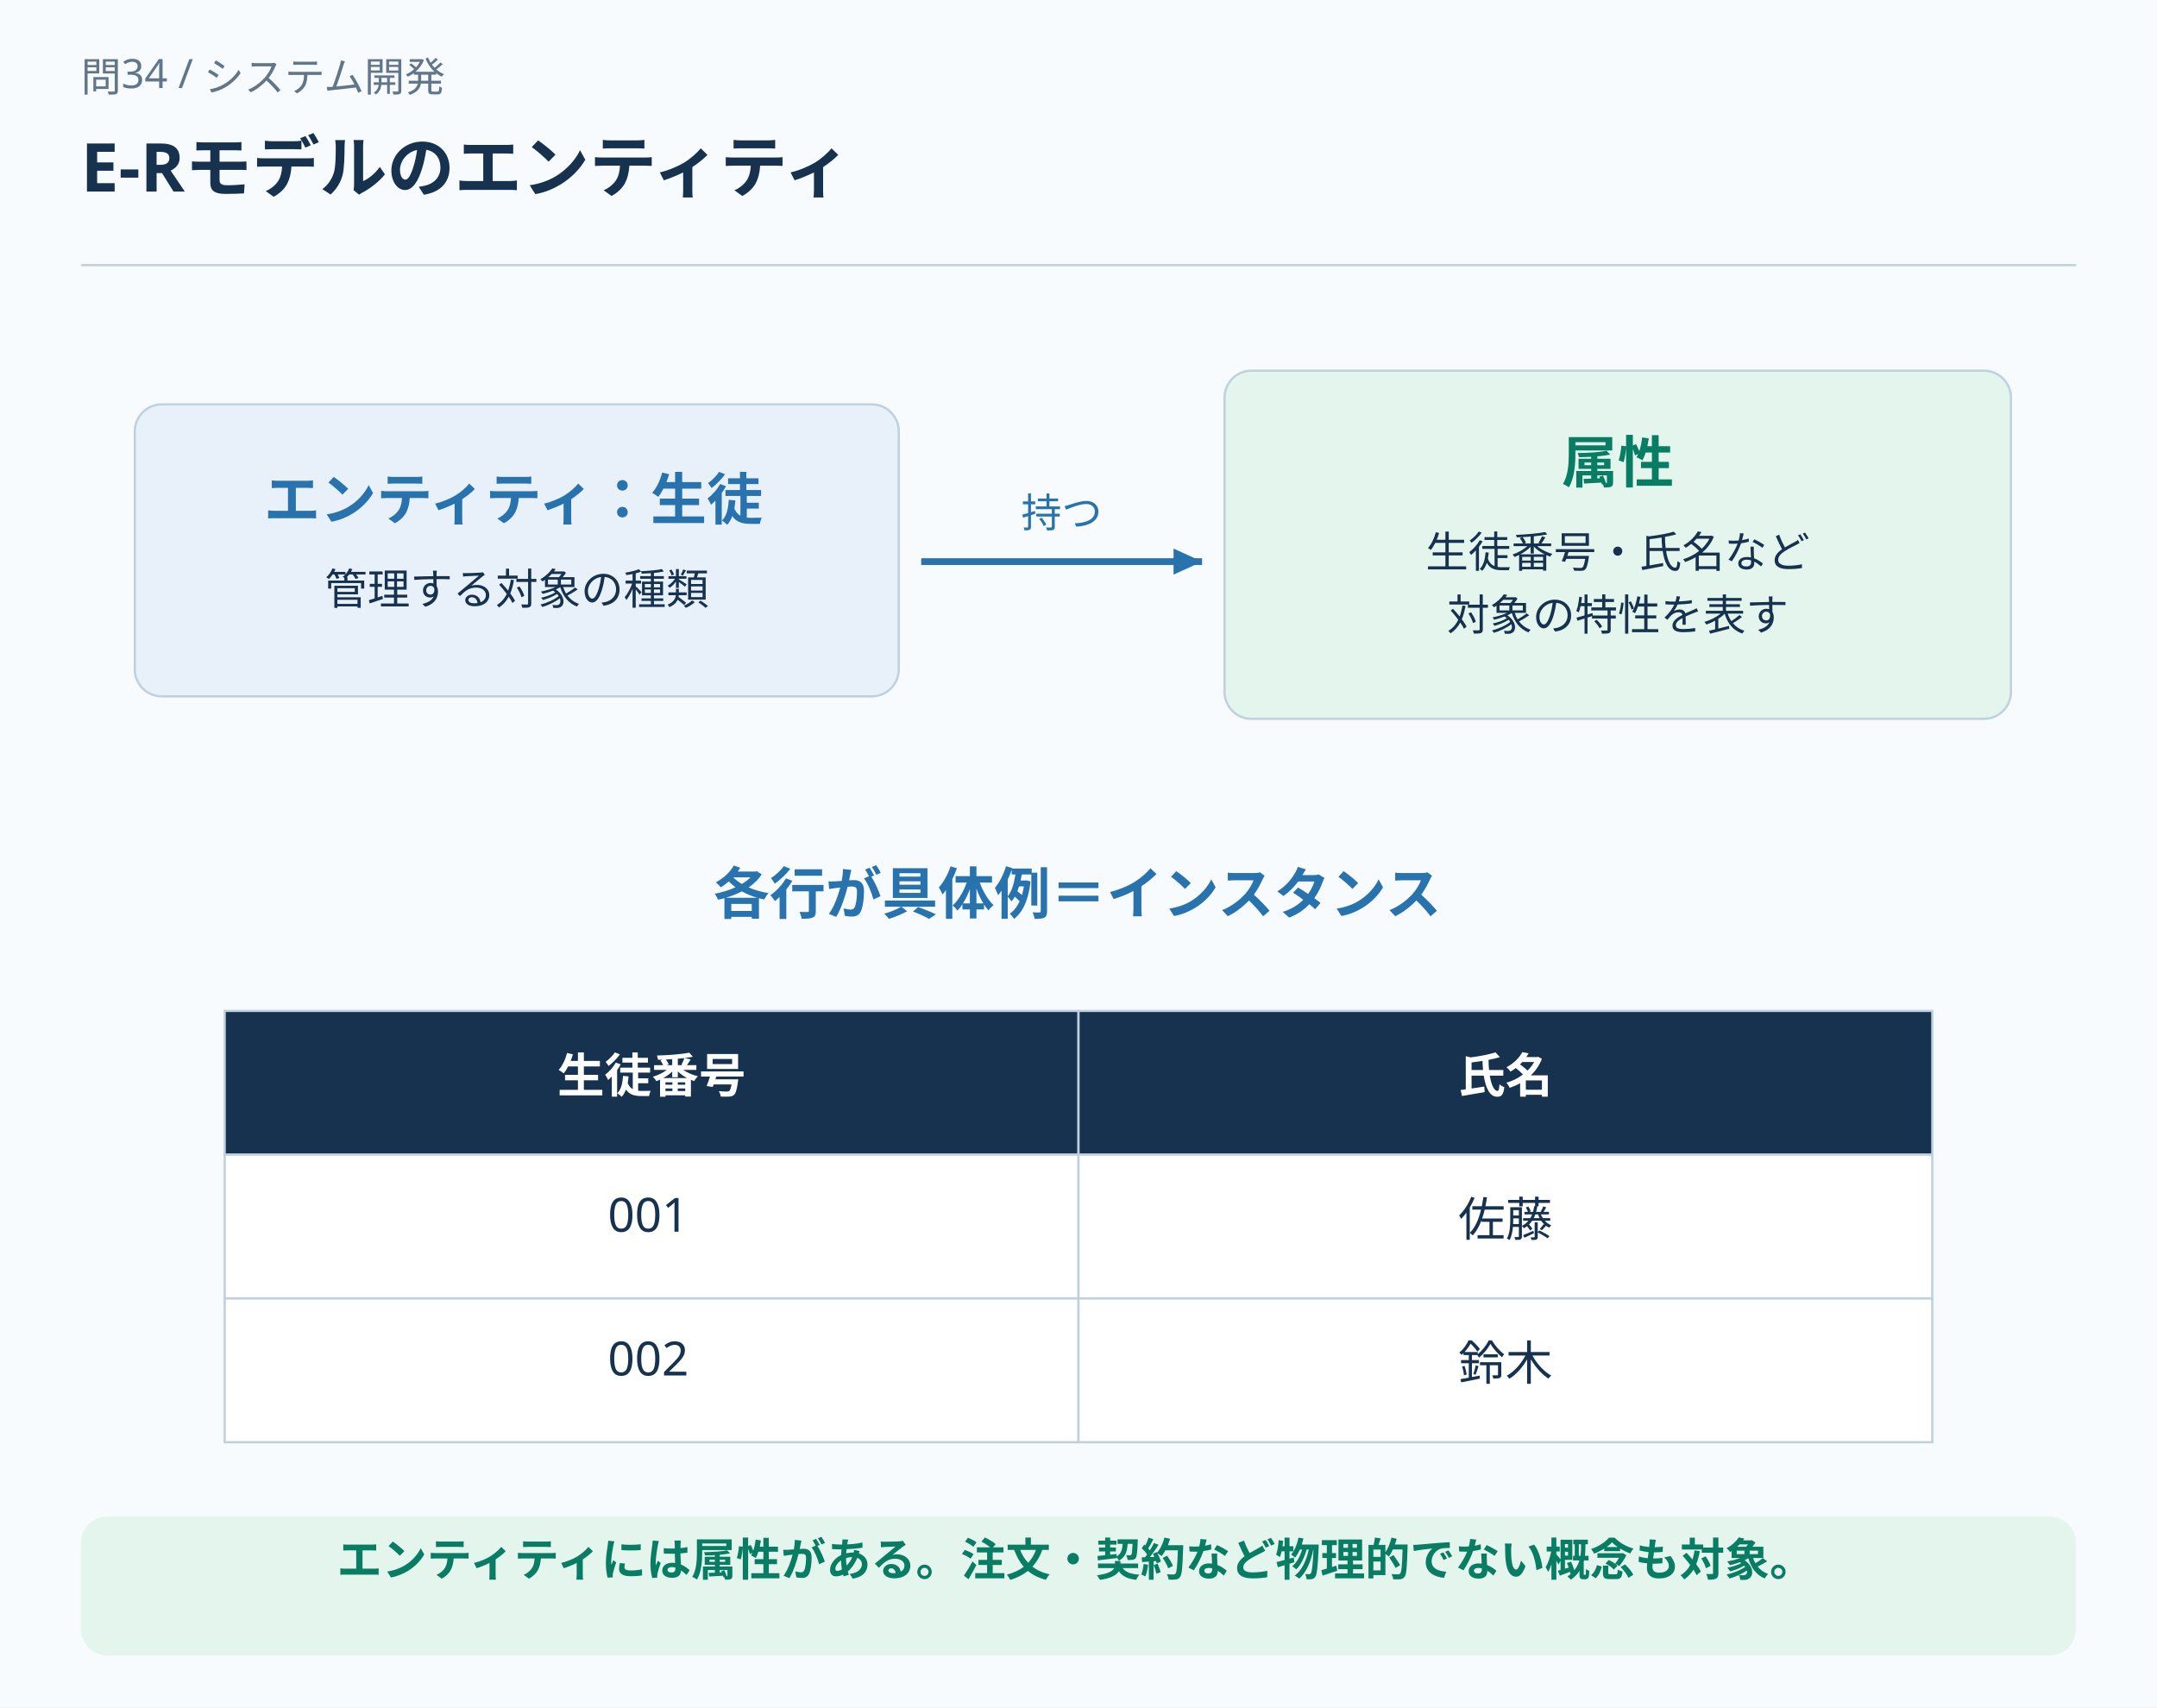
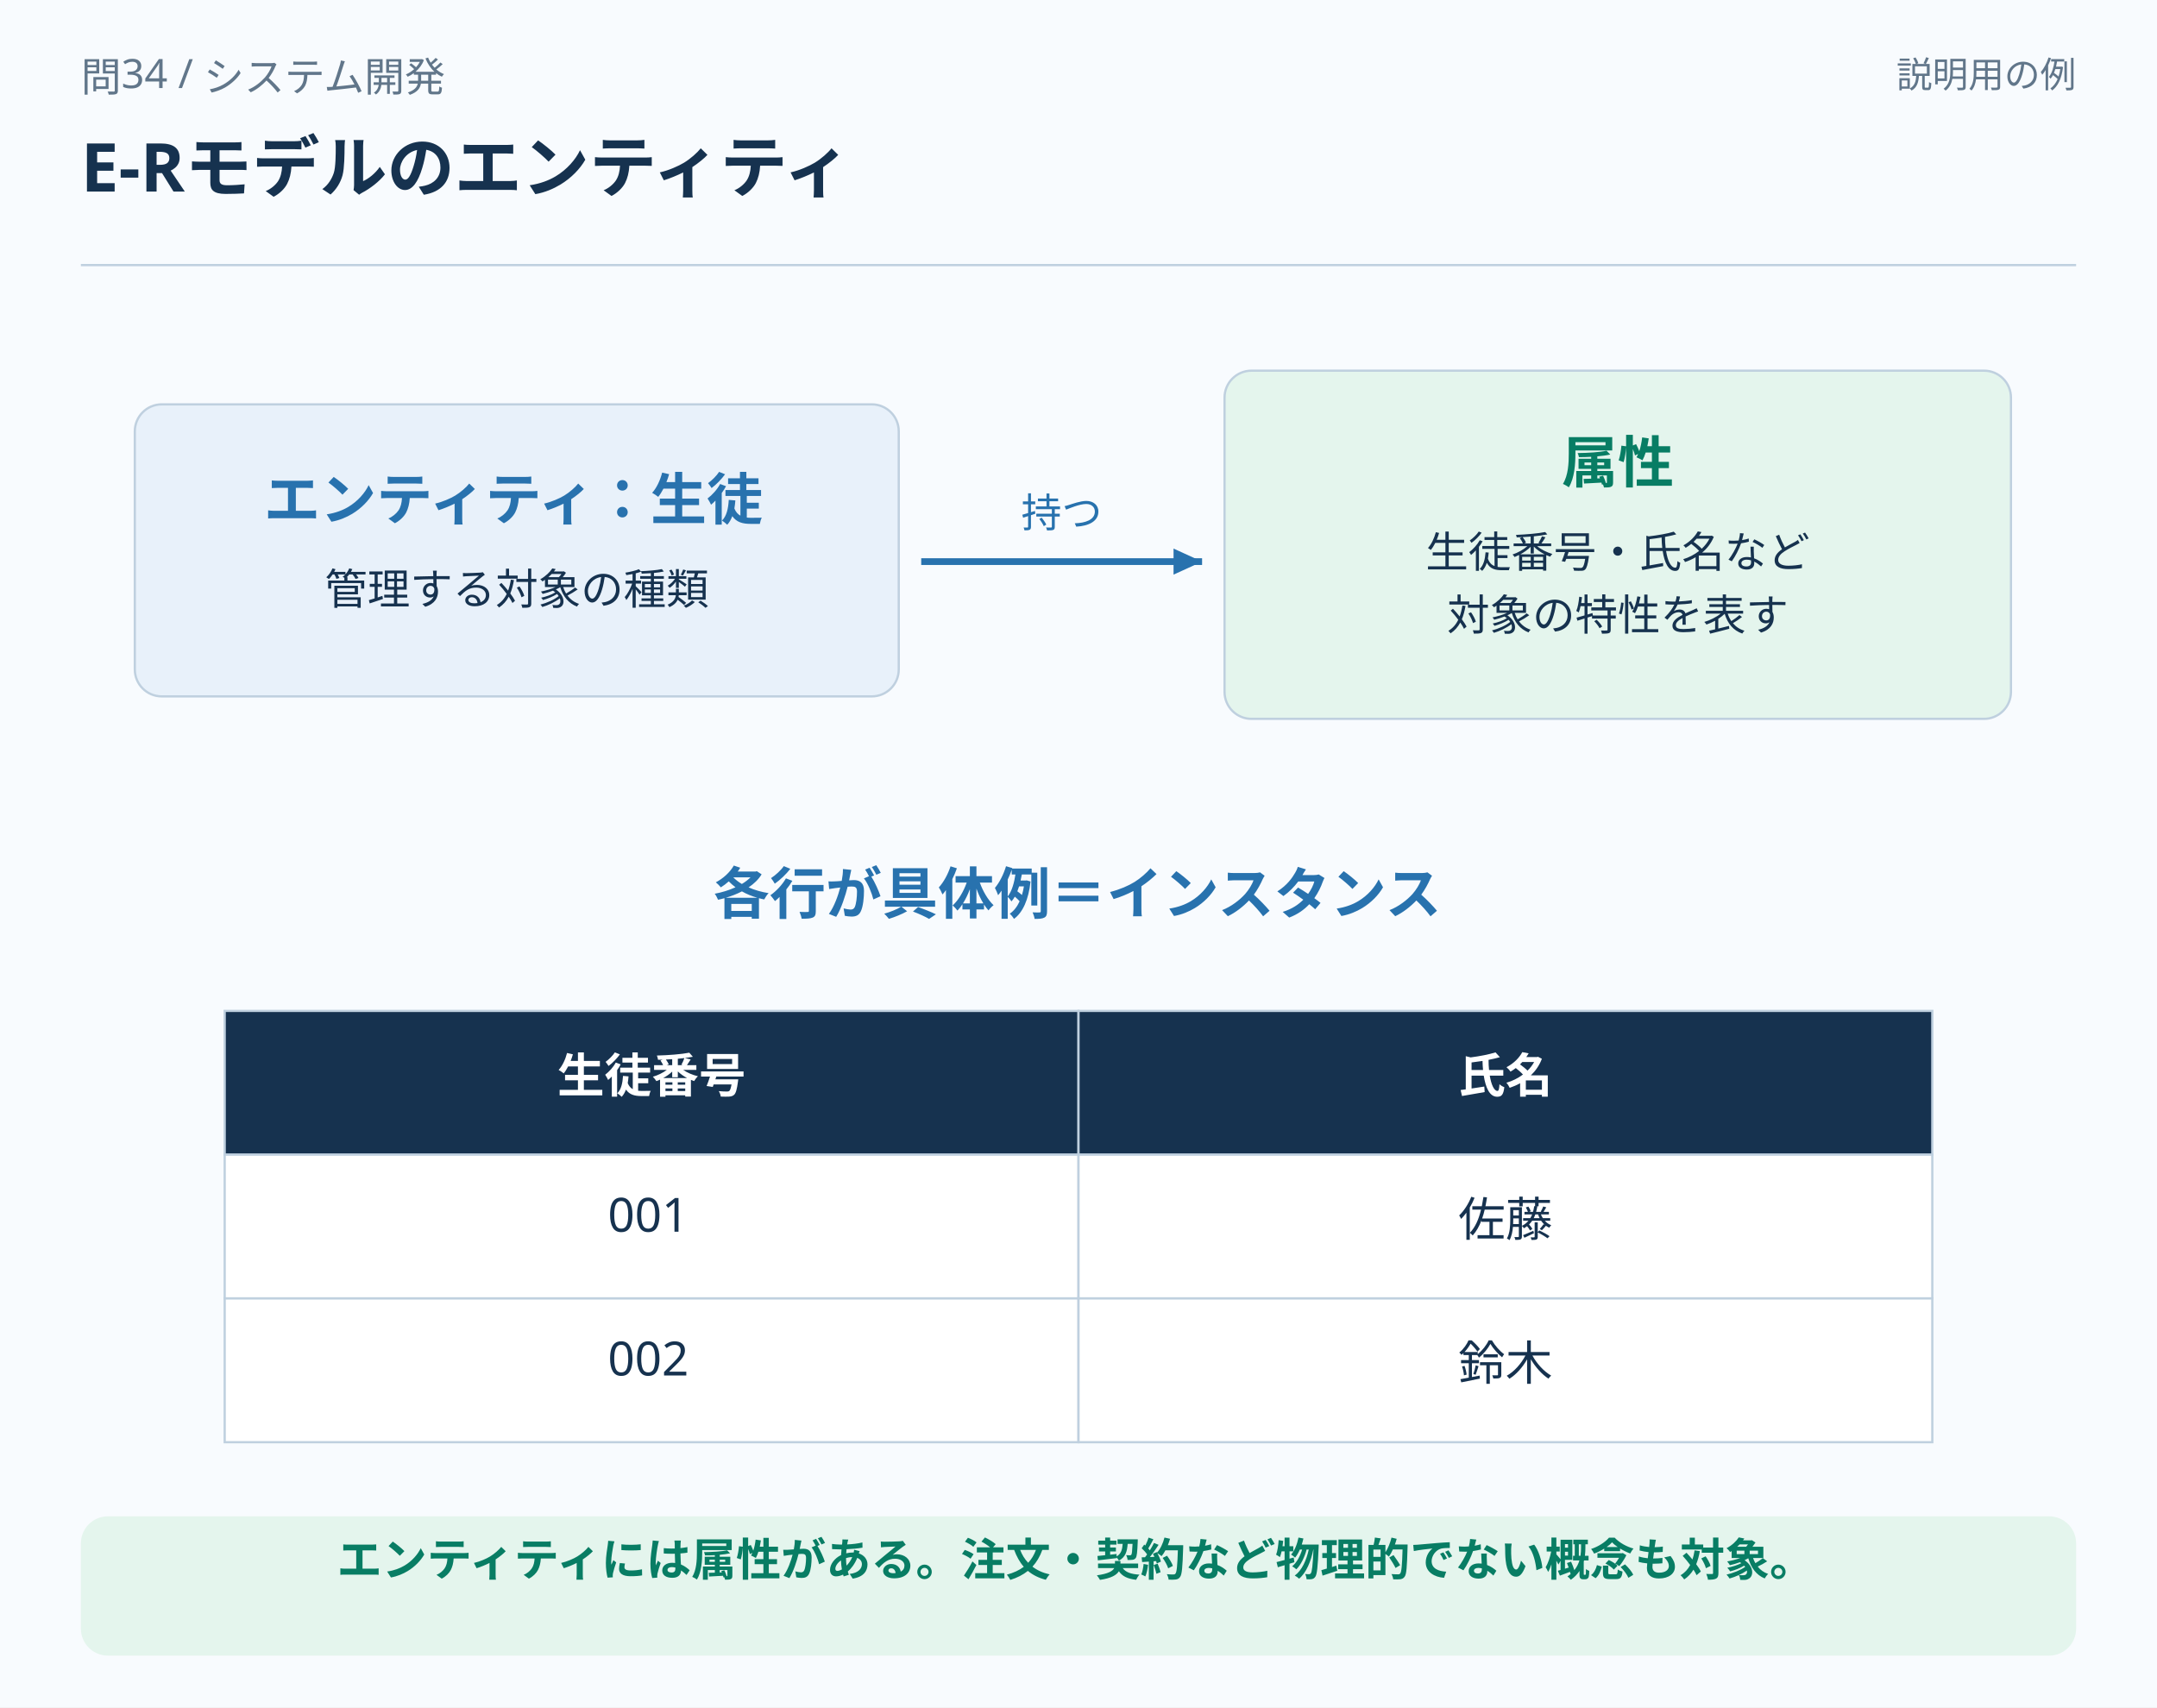
<svg xmlns="http://www.w3.org/2000/svg" viewBox="0 0 960 760" role="img" aria-labelledby="title34 desc34">
  <g font-family="Meiryo,Yu Gothic,sans-serif">
    <rect x="0" y="0" width="960" height="760" rx="0" fill="#f8fbfe" stroke="none" />
    <text x="36.00" y="25" font-size="18" fill="#61768a" font-weight="400" dominant-baseline="text-before-edge">問34  /  システム開発</text>
    <text x="36.00" y="62" font-size="30" fill="#16324f" font-weight="700" dominant-baseline="text-before-edge">E-Rモデルのエンティティ</text>
    <line x1="36" y1="118" x2="924" y2="118" stroke="#bfd0df" stroke-width="1" />
    <rect x="60" y="180" width="340" height="130" rx="12" fill="#e8f1fa" stroke="#bfd0df" />
    <text x="117.50" y="209.5" font-size="25" fill="#2872ae" font-weight="700" dominant-baseline="text-before-edge">エンティティ：生徒</text>
    <text x="144.50" y="252.5" font-size="19" fill="#16324f" font-weight="400" dominant-baseline="text-before-edge">管理する対象の種類</text>
    <rect x="545" y="165" width="350" height="155" rx="12" fill="#e4f5ed" stroke="#bfd0df" />
    <text x="695.00" y="193.0" font-size="25" fill="#087d64" font-weight="700" dominant-baseline="text-before-edge">属性</text>
    <text x="634.50" y="236.0" font-size="19" fill="#16324f" font-weight="400" dominant-baseline="text-before-edge">生徒番号・氏名など</text>
    <text x="644.00" y="264.0" font-size="19" fill="#16324f" font-weight="400" dominant-baseline="text-before-edge">対象の特性を表す</text>
    <line x1="410" y1="250" x2="535" y2="250" stroke="#2872ae" stroke-width="3" />
    <polygon points="535.0,250.0 522.3,255.8 522.3,244.2" fill="#2872ae" />
    <rect x="448.5" y="217.0" width="48.0" height="27" rx="3" fill="#f8fbfe" stroke="none" />
    <text x="454.50" y="219.0" font-size="18" fill="#2872ae" font-weight="400" dominant-baseline="text-before-edge">持つ</text>
    <rect x="100" y="450" width="380.0" height="64" rx="0" fill="#16324f" stroke="#bfd0df" />
    <text x="248.00" y="468.0" font-size="21" fill="white" font-weight="700" dominant-baseline="text-before-edge">生徒番号</text>
    <rect x="480.0" y="450" width="380.0" height="64" rx="0" fill="#16324f" stroke="#bfd0df" />
    <text x="649.00" y="468.0" font-size="21" fill="white" font-weight="700" dominant-baseline="text-before-edge">氏名</text>
    <rect x="100" y="514" width="380.0" height="64" rx="0" fill="white" stroke="#bfd0df" />
    <text x="270.50" y="532.0" font-size="21" fill="#16324f" font-weight="400" dominant-baseline="text-before-edge">001</text>
    <rect x="480.0" y="514" width="380.0" height="64" rx="0" fill="white" stroke="#bfd0df" />
    <text x="649.00" y="532.0" font-size="21" fill="#16324f" font-weight="400" dominant-baseline="text-before-edge">佐藤</text>
    <rect x="100" y="578" width="380.0" height="64" rx="0" fill="white" stroke="#bfd0df" />
    <text x="270.50" y="596.0" font-size="21" fill="#16324f" font-weight="400" dominant-baseline="text-before-edge">002</text>
    <rect x="480.0" y="578" width="380.0" height="64" rx="0" fill="white" stroke="#bfd0df" />
    <text x="649.00" y="596.0" font-size="21" fill="#16324f" font-weight="400" dominant-baseline="text-before-edge">鈴木</text>
    <text x="317.50" y="385" font-size="25" fill="#2872ae" font-weight="700" dominant-baseline="text-before-edge">各行が具体例＝インスタンス</text>
    <rect x="36" y="675" width="888" height="62" rx="12" fill="#e4f5ed" stroke="none" />
    <text x="150.00" y="684" font-size="20" fill="#087d64" font-weight="700" dominant-baseline="text-before-edge">エンティティには属性がある。注文・契約など物理的でない概念も対象。</text>
+     <text x="924" y="25" font-size="16" fill="#61768a" text-anchor="end" dominant-baseline="text-before-edge">説明用の例</text>
  </g>
</svg>
